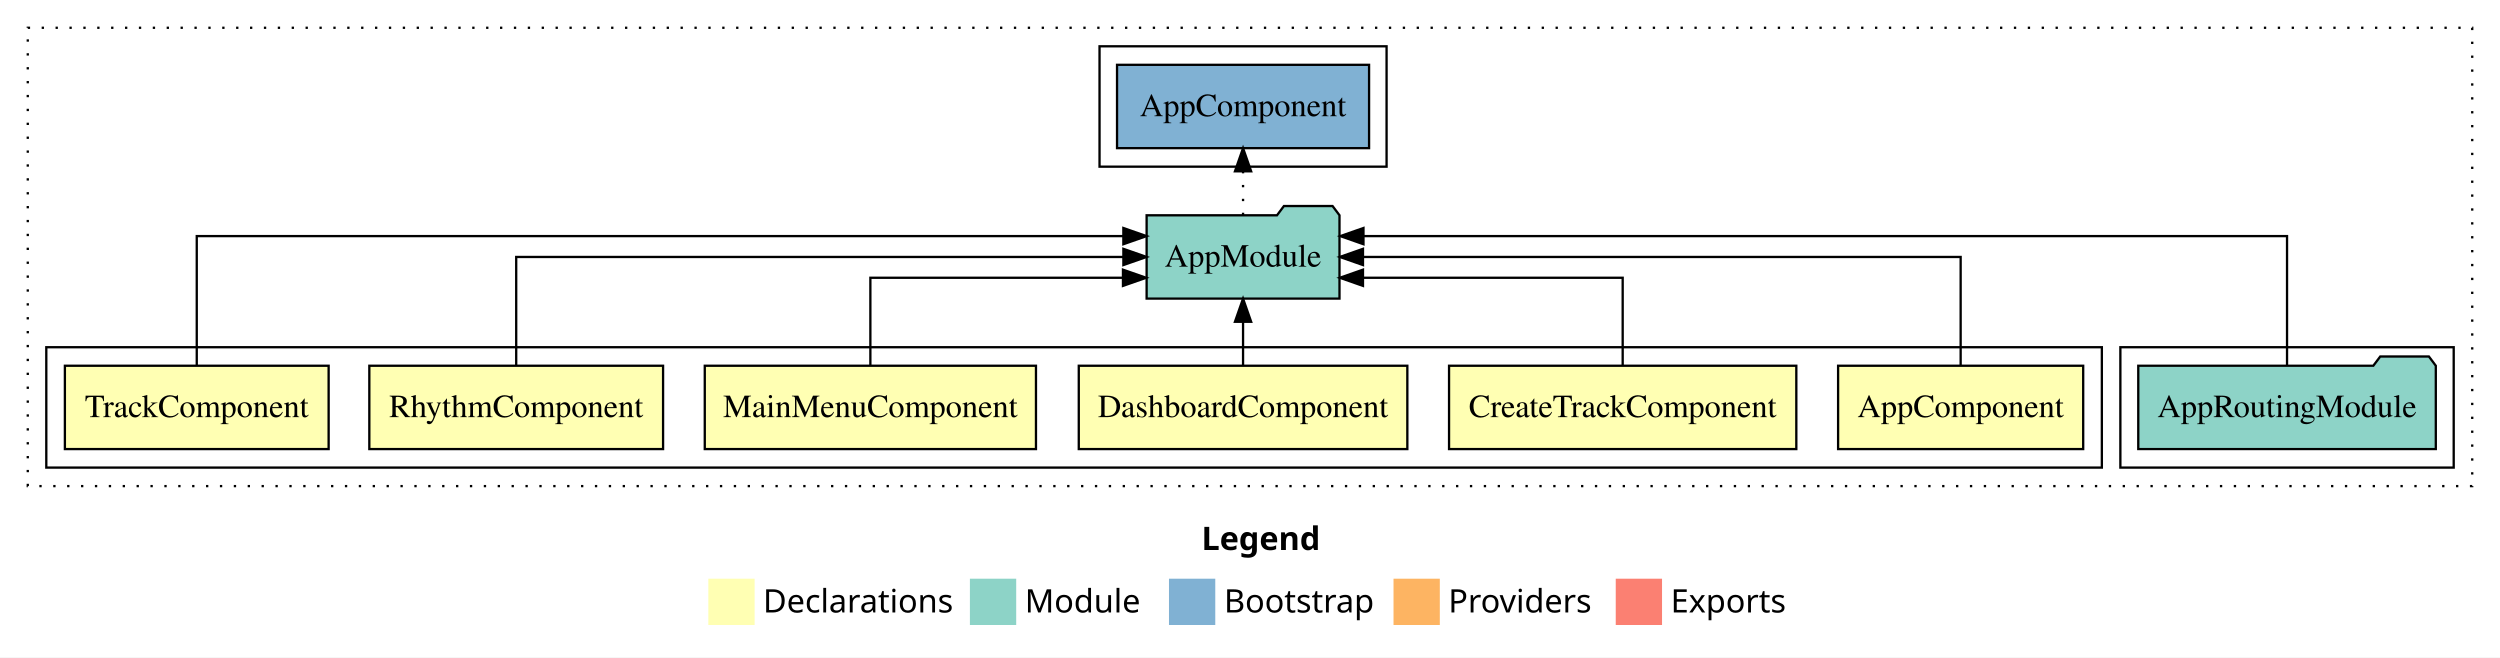
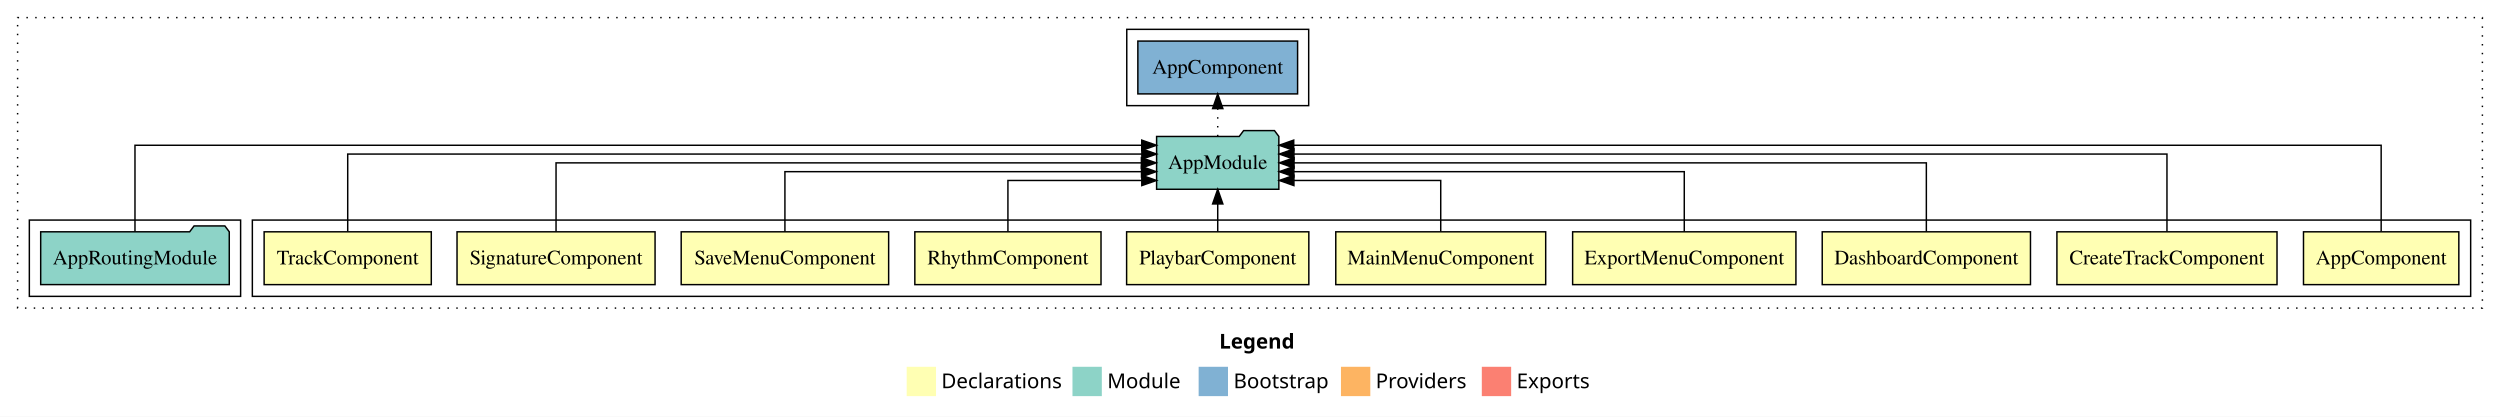
- <svg xmlns="http://www.w3.org/2000/svg" width="1080pt" height="284pt" viewBox="0.00 0.00 1080.00 284.00">
+ <svg xmlns="http://www.w3.org/2000/svg" width="1704pt" height="284pt" viewBox="0.00 0.00 1704.00 284.00">
  <g id="graph0" class="graph" transform="scale(1 1) rotate(0) translate(4 280)">
-     <polygon fill="white" stroke="transparent" points="-4,4 -4,-280 1076,-280 1076,4 -4,4" />
-     <text text-anchor="start" x="515.01" y="-42.4" font-family="sans-serif" font-weight="bold" font-size="14.00">Legend</text>
-     <polygon fill="#ffffb3" stroke="transparent" points="302,-10 302,-30 322,-30 322,-10 302,-10" />
-     <text text-anchor="start" x="325.63" y="-15.4" font-family="sans-serif" font-size="14.00">  Declarations</text>
-     <polygon fill="#8dd3c7" stroke="transparent" points="415,-10 415,-30 435,-30 435,-10 415,-10" />
-     <text text-anchor="start" x="438.73" y="-15.4" font-family="sans-serif" font-size="14.00">  Module</text>
-     <polygon fill="#80b1d3" stroke="transparent" points="501,-10 501,-30 521,-30 521,-10 501,-10" />
-     <text text-anchor="start" x="524.78" y="-15.4" font-family="sans-serif" font-size="14.00">  Bootstrap</text>
-     <polygon fill="#fdb462" stroke="transparent" points="598,-10 598,-30 618,-30 618,-10 598,-10" />
-     <text text-anchor="start" x="621.67" y="-15.4" font-family="sans-serif" font-size="14.00">  Providers</text>
-     <polygon fill="#fb8072" stroke="transparent" points="694,-10 694,-30 714,-30 714,-10 694,-10" />
-     <text text-anchor="start" x="717.73" y="-15.4" font-family="sans-serif" font-size="14.00">  Exports</text>
+     <polygon fill="white" stroke="transparent" points="-4,4 -4,-280 1700,-280 1700,4 -4,4" />
+     <text text-anchor="start" x="827.01" y="-42.4" font-family="sans-serif" font-weight="bold" font-size="14.00">Legend</text>
+     <polygon fill="#ffffb3" stroke="transparent" points="614,-10 614,-30 634,-30 634,-10 614,-10" />
+     <text text-anchor="start" x="637.63" y="-15.4" font-family="sans-serif" font-size="14.00">  Declarations</text>
+     <polygon fill="#8dd3c7" stroke="transparent" points="727,-10 727,-30 747,-30 747,-10 727,-10" />
+     <text text-anchor="start" x="750.73" y="-15.4" font-family="sans-serif" font-size="14.00">  Module</text>
+     <polygon fill="#80b1d3" stroke="transparent" points="813,-10 813,-30 833,-30 833,-10 813,-10" />
+     <text text-anchor="start" x="836.78" y="-15.4" font-family="sans-serif" font-size="14.00">  Bootstrap</text>
+     <polygon fill="#fdb462" stroke="transparent" points="910,-10 910,-30 930,-30 930,-10 910,-10" />
+     <text text-anchor="start" x="933.67" y="-15.4" font-family="sans-serif" font-size="14.00">  Providers</text>
+     <polygon fill="#fb8072" stroke="transparent" points="1006,-10 1006,-30 1026,-30 1026,-10 1006,-10" />
+     <text text-anchor="start" x="1029.73" y="-15.4" font-family="sans-serif" font-size="14.00">  Exports</text>
    <g id="clust1" class="cluster">
-       <polygon fill="none" stroke="black" stroke-dasharray="1,5" points="8,-70 8,-268 1064,-268 1064,-70 8,-70" />
+       <polygon fill="none" stroke="black" stroke-dasharray="1,5" points="8,-70 8,-268 1688,-268 1688,-70 8,-70" />
    </g>
-     <g id="clust9" class="cluster">
-       <polygon fill="none" stroke="black" points="912,-78 912,-130 1056,-130 1056,-78 912,-78" />
-     </g>
-     <g id="clust11" class="cluster">
-       <polygon fill="none" stroke="black" points="471,-208 471,-260 595,-260 595,-208 471,-208" />
+     <g id="clust15" class="cluster">
+       <polygon fill="none" stroke="black" points="764,-208 764,-260 888,-260 888,-208 764,-208" />
    </g>
    <g id="clust2" class="cluster">
-       <polygon fill="none" stroke="black" points="16,-78 16,-130 904,-130 904,-78 16,-78" />
+       <polygon fill="none" stroke="black" points="168,-78 168,-130 1680,-130 1680,-78 168,-78" />
+     </g>
+     <g id="clust13" class="cluster">
+       <polygon fill="none" stroke="black" points="16,-78 16,-130 160,-130 160,-78 16,-78" />
    </g>
    <g id="node1" class="node">
-       <polygon fill="#ffffb3" stroke="black" points="895.94,-122 790.06,-122 790.06,-86 895.94,-86 895.94,-122" />
-       <text text-anchor="middle" x="843" y="-99.8" font-family="Times,serif" font-size="14.00">AppComponent</text>
+       <polygon fill="#ffffb3" stroke="black" points="1671.94,-122 1566.06,-122 1566.06,-86 1671.94,-86 1671.94,-122" />
+       <text text-anchor="middle" x="1619" y="-99.8" font-family="Times,serif" font-size="14.00">AppComponent</text>
+     </g>
+     <g id="node11" class="node">
+       <polygon fill="#8dd3c7" stroke="black" points="867.66,-187 864.66,-191 843.66,-191 840.66,-187 784.34,-187 784.34,-151 867.66,-151 867.66,-187" />
+       <text text-anchor="middle" x="826" y="-164.8" font-family="Times,serif" font-size="14.00">AppModule</text>
+     </g>
+     <g id="edge1" class="edge">
+       <path fill="none" stroke="black" d="M1619,-122.25C1619,-145.02 1619,-181 1619,-181 1619,-181 877.8,-181 877.8,-181" />
+       <polygon fill="black" stroke="black" points="877.8,-177.5 867.8,-181 877.8,-184.5 877.8,-177.5" />
+     </g>
+     <g id="node2" class="node">
+       <polygon fill="#ffffb3" stroke="black" points="1548.01,-122 1397.99,-122 1397.99,-86 1548.01,-86 1548.01,-122" />
+       <text text-anchor="middle" x="1473" y="-99.8" font-family="Times,serif" font-size="14.00">CreateTrackComponent</text>
+     </g>
+     <g id="edge2" class="edge">
+       <path fill="none" stroke="black" d="M1473,-122.28C1473,-143.32 1473,-175 1473,-175 1473,-175 877.95,-175 877.95,-175" />
+       <polygon fill="black" stroke="black" points="877.95,-171.5 867.95,-175 877.95,-178.5 877.95,-171.5" />
+     </g>
+     <g id="node3" class="node">
+       <polygon fill="#ffffb3" stroke="black" points="1379.97,-122 1238.03,-122 1238.03,-86 1379.97,-86 1379.97,-122" />
+       <text text-anchor="middle" x="1309" y="-99.8" font-family="Times,serif" font-size="14.00">DashboardComponent</text>
+     </g>
+     <g id="edge3" class="edge">
+       <path fill="none" stroke="black" d="M1309,-122.11C1309,-141.34 1309,-169 1309,-169 1309,-169 878.02,-169 878.02,-169" />
+       <polygon fill="black" stroke="black" points="878.02,-165.5 868.02,-169 878.02,-172.5 878.02,-165.5" />
+     </g>
+     <g id="node4" class="node">
+       <polygon fill="#ffffb3" stroke="black" points="1220.1,-122 1067.9,-122 1067.9,-86 1220.1,-86 1220.1,-122" />
+       <text text-anchor="middle" x="1144" y="-99.8" font-family="Times,serif" font-size="14.00">ExportMenuComponent</text>
+     </g>
+     <g id="edge4" class="edge">
+       <path fill="none" stroke="black" d="M1144,-122.02C1144,-139.37 1144,-163 1144,-163 1144,-163 877.9,-163 877.9,-163" />
+       <polygon fill="black" stroke="black" points="877.9,-159.5 867.9,-163 877.9,-166.5 877.9,-159.5" />
+     </g>
+     <g id="node5" class="node">
+       <polygon fill="#ffffb3" stroke="black" points="1049.54,-122 906.46,-122 906.46,-86 1049.54,-86 1049.54,-122" />
+       <text text-anchor="middle" x="978" y="-99.8" font-family="Times,serif" font-size="14.00">MainMenuComponent</text>
+     </g>
+     <g id="edge5" class="edge">
+       <path fill="none" stroke="black" d="M978,-122.24C978,-137.57 978,-157 978,-157 978,-157 877.94,-157 877.94,-157" />
+       <polygon fill="black" stroke="black" points="877.94,-153.5 867.94,-157 877.94,-160.5 877.94,-153.5" />
+     </g>
+     <g id="node6" class="node">
+       <polygon fill="#ffffb3" stroke="black" points="888.1,-122 763.9,-122 763.9,-86 888.1,-86 888.1,-122" />
+       <text text-anchor="middle" x="826" y="-99.8" font-family="Times,serif" font-size="14.00">PlaybarComponent</text>
+     </g>
+     <g id="edge6" class="edge">
+       <path fill="none" stroke="black" d="M826,-122.11C826,-122.11 826,-140.99 826,-140.99" />
+       <polygon fill="black" stroke="black" points="822.5,-140.99 826,-150.99 829.5,-140.99 822.5,-140.99" />
    </g>
    <g id="node7" class="node">
-       <polygon fill="#8dd3c7" stroke="black" points="574.66,-187 571.66,-191 550.66,-191 547.66,-187 491.34,-187 491.34,-151 574.66,-151 574.66,-187" />
-       <text text-anchor="middle" x="533" y="-164.8" font-family="Times,serif" font-size="14.00">AppModule</text>
+       <polygon fill="#ffffb3" stroke="black" points="746.45,-122 619.55,-122 619.55,-86 746.45,-86 746.45,-122" />
+       <text text-anchor="middle" x="683" y="-99.8" font-family="Times,serif" font-size="14.00">RhythmComponent</text>
    </g>
-     <g id="edge1" class="edge">
-       <path fill="none" stroke="black" d="M843,-122.11C843,-141.34 843,-169 843,-169 843,-169 584.81,-169 584.81,-169" />
-       <polygon fill="black" stroke="black" points="584.81,-165.5 574.81,-169 584.81,-172.5 584.81,-165.5" />
+     <g id="edge7" class="edge">
+       <path fill="none" stroke="black" d="M683,-122.24C683,-137.57 683,-157 683,-157 683,-157 774.25,-157 774.25,-157" />
+       <polygon fill="black" stroke="black" points="774.25,-160.5 784.25,-157 774.25,-153.5 774.25,-160.5" />
    </g>
-     <g id="node2" class="node">
-       <polygon fill="#ffffb3" stroke="black" points="772.01,-122 621.99,-122 621.99,-86 772.01,-86 772.01,-122" />
-       <text text-anchor="middle" x="697" y="-99.8" font-family="Times,serif" font-size="14.00">CreateTrackComponent</text>
+     <g id="node8" class="node">
+       <polygon fill="#ffffb3" stroke="black" points="601.7,-122 460.3,-122 460.3,-86 601.7,-86 601.7,-122" />
+       <text text-anchor="middle" x="531" y="-99.8" font-family="Times,serif" font-size="14.00">SaveMenuComponent</text>
    </g>
-     <g id="edge2" class="edge">
-       <path fill="none" stroke="black" d="M697,-122.03C697,-138.4 697,-160 697,-160 697,-160 584.81,-160 584.81,-160" />
-       <polygon fill="black" stroke="black" points="584.81,-156.5 574.81,-160 584.81,-163.5 584.81,-156.5" />
-     </g>
-     <g id="node3" class="node">
-       <polygon fill="#ffffb3" stroke="black" points="603.97,-122 462.03,-122 462.03,-86 603.97,-86 603.97,-122" />
-       <text text-anchor="middle" x="533" y="-99.8" font-family="Times,serif" font-size="14.00">DashboardComponent</text>
-     </g>
-     <g id="edge3" class="edge">
-       <path fill="none" stroke="black" d="M533,-122.11C533,-122.11 533,-140.99 533,-140.99" />
-       <polygon fill="black" stroke="black" points="529.5,-140.99 533,-150.99 536.5,-140.99 529.5,-140.99" />
-     </g>
-     <g id="node4" class="node">
-       <polygon fill="#ffffb3" stroke="black" points="443.54,-122 300.46,-122 300.46,-86 443.54,-86 443.54,-122" />
-       <text text-anchor="middle" x="372" y="-99.8" font-family="Times,serif" font-size="14.00">MainMenuComponent</text>
-     </g>
-     <g id="edge4" class="edge">
-       <path fill="none" stroke="black" d="M372,-122.03C372,-138.4 372,-160 372,-160 372,-160 481.12,-160 481.12,-160" />
-       <polygon fill="black" stroke="black" points="481.12,-163.5 491.12,-160 481.12,-156.5 481.12,-163.5" />
-     </g>
-     <g id="node5" class="node">
-       <polygon fill="#ffffb3" stroke="black" points="282.45,-122 155.55,-122 155.55,-86 282.45,-86 282.45,-122" />
-       <text text-anchor="middle" x="219" y="-99.8" font-family="Times,serif" font-size="14.00">RhythmComponent</text>
-     </g>
-     <g id="edge5" class="edge">
-       <path fill="none" stroke="black" d="M219,-122.11C219,-141.34 219,-169 219,-169 219,-169 481.3,-169 481.3,-169" />
-       <polygon fill="black" stroke="black" points="481.3,-172.5 491.3,-169 481.3,-165.5 481.3,-172.5" />
-     </g>
-     <g id="node6" class="node">
-       <polygon fill="#ffffb3" stroke="black" points="137.97,-122 24.03,-122 24.03,-86 137.97,-86 137.97,-122" />
-       <text text-anchor="middle" x="81" y="-99.8" font-family="Times,serif" font-size="14.00">TrackComponent</text>
-     </g>
-     <g id="edge6" class="edge">
-       <path fill="none" stroke="black" d="M81,-122.29C81,-144.21 81,-178 81,-178 81,-178 481.29,-178 481.29,-178" />
-       <polygon fill="black" stroke="black" points="481.29,-181.5 491.29,-178 481.29,-174.5 481.29,-181.5" />
+     <g id="edge8" class="edge">
+       <path fill="none" stroke="black" d="M531,-122.02C531,-139.37 531,-163 531,-163 531,-163 774.05,-163 774.05,-163" />
+       <polygon fill="black" stroke="black" points="774.05,-166.5 784.05,-163 774.05,-159.5 774.05,-166.5" />
    </g>
    <g id="node9" class="node">
-       <polygon fill="#80b1d3" stroke="black" points="587.44,-252 478.56,-252 478.56,-216 587.44,-216 587.44,-252" />
-       <text text-anchor="middle" x="533" y="-229.8" font-family="Times,serif" font-size="14.00">AppComponent </text>
+       <polygon fill="#ffffb3" stroke="black" points="442.49,-122 307.51,-122 307.51,-86 442.49,-86 442.49,-122" />
+       <text text-anchor="middle" x="375" y="-99.8" font-family="Times,serif" font-size="14.00">SignatureComponent</text>
    </g>
-     <g id="edge8" class="edge">
-       <path fill="none" stroke="black" stroke-dasharray="1,5" d="M533,-187.11C533,-187.11 533,-205.99 533,-205.99" />
-       <polygon fill="black" stroke="black" points="529.5,-205.99 533,-215.99 536.5,-205.99 529.5,-205.99" />
+     <g id="edge9" class="edge">
+       <path fill="none" stroke="black" d="M375,-122.11C375,-141.34 375,-169 375,-169 375,-169 773.98,-169 773.98,-169" />
+       <polygon fill="black" stroke="black" points="773.98,-172.5 783.98,-169 773.98,-165.5 773.98,-172.5" />
    </g>
-     <g id="node8" class="node">
-       <polygon fill="#8dd3c7" stroke="black" points="1048.27,-122 1045.27,-126 1024.27,-126 1021.27,-122 919.73,-122 919.73,-86 1048.27,-86 1048.27,-122" />
-       <text text-anchor="middle" x="984" y="-99.8" font-family="Times,serif" font-size="14.00">AppRoutingModule</text>
+     <g id="node10" class="node">
+       <polygon fill="#ffffb3" stroke="black" points="289.97,-122 176.03,-122 176.03,-86 289.97,-86 289.97,-122" />
+       <text text-anchor="middle" x="233" y="-99.8" font-family="Times,serif" font-size="14.00">TrackComponent</text>
    </g>
-     <g id="edge7" class="edge">
-       <path fill="none" stroke="black" d="M984,-122.29C984,-144.21 984,-178 984,-178 984,-178 585.02,-178 585.02,-178" />
-       <polygon fill="black" stroke="black" points="585.02,-174.5 575.02,-178 585.02,-181.5 585.02,-174.5" />
+     <g id="edge10" class="edge">
+       <path fill="none" stroke="black" d="M233,-122.28C233,-143.32 233,-175 233,-175 233,-175 774.3,-175 774.3,-175" />
+       <polygon fill="black" stroke="black" points="774.3,-178.5 784.3,-175 774.3,-171.5 774.3,-178.5" />
+     </g>
+     <g id="node13" class="node">
+       <polygon fill="#80b1d3" stroke="black" points="880.44,-252 771.56,-252 771.56,-216 880.44,-216 880.44,-252" />
+       <text text-anchor="middle" x="826" y="-229.8" font-family="Times,serif" font-size="14.00">AppComponent </text>
+     </g>
+     <g id="edge12" class="edge">
+       <path fill="none" stroke="black" stroke-dasharray="1,5" d="M826,-187.11C826,-187.11 826,-205.99 826,-205.99" />
+       <polygon fill="black" stroke="black" points="822.5,-205.99 826,-215.99 829.5,-205.99 822.5,-205.99" />
+     </g>
+     <g id="node12" class="node">
+       <polygon fill="#8dd3c7" stroke="black" points="152.27,-122 149.27,-126 128.27,-126 125.27,-122 23.73,-122 23.73,-86 152.27,-86 152.27,-122" />
+       <text text-anchor="middle" x="88" y="-99.8" font-family="Times,serif" font-size="14.00">AppRoutingModule</text>
+     </g>
+     <g id="edge11" class="edge">
+       <path fill="none" stroke="black" d="M88,-122.25C88,-145.02 88,-181 88,-181 88,-181 774.21,-181 774.21,-181" />
+       <polygon fill="black" stroke="black" points="774.21,-184.5 784.21,-181 774.21,-177.5 774.21,-184.5" />
    </g>
  </g>
</svg>
